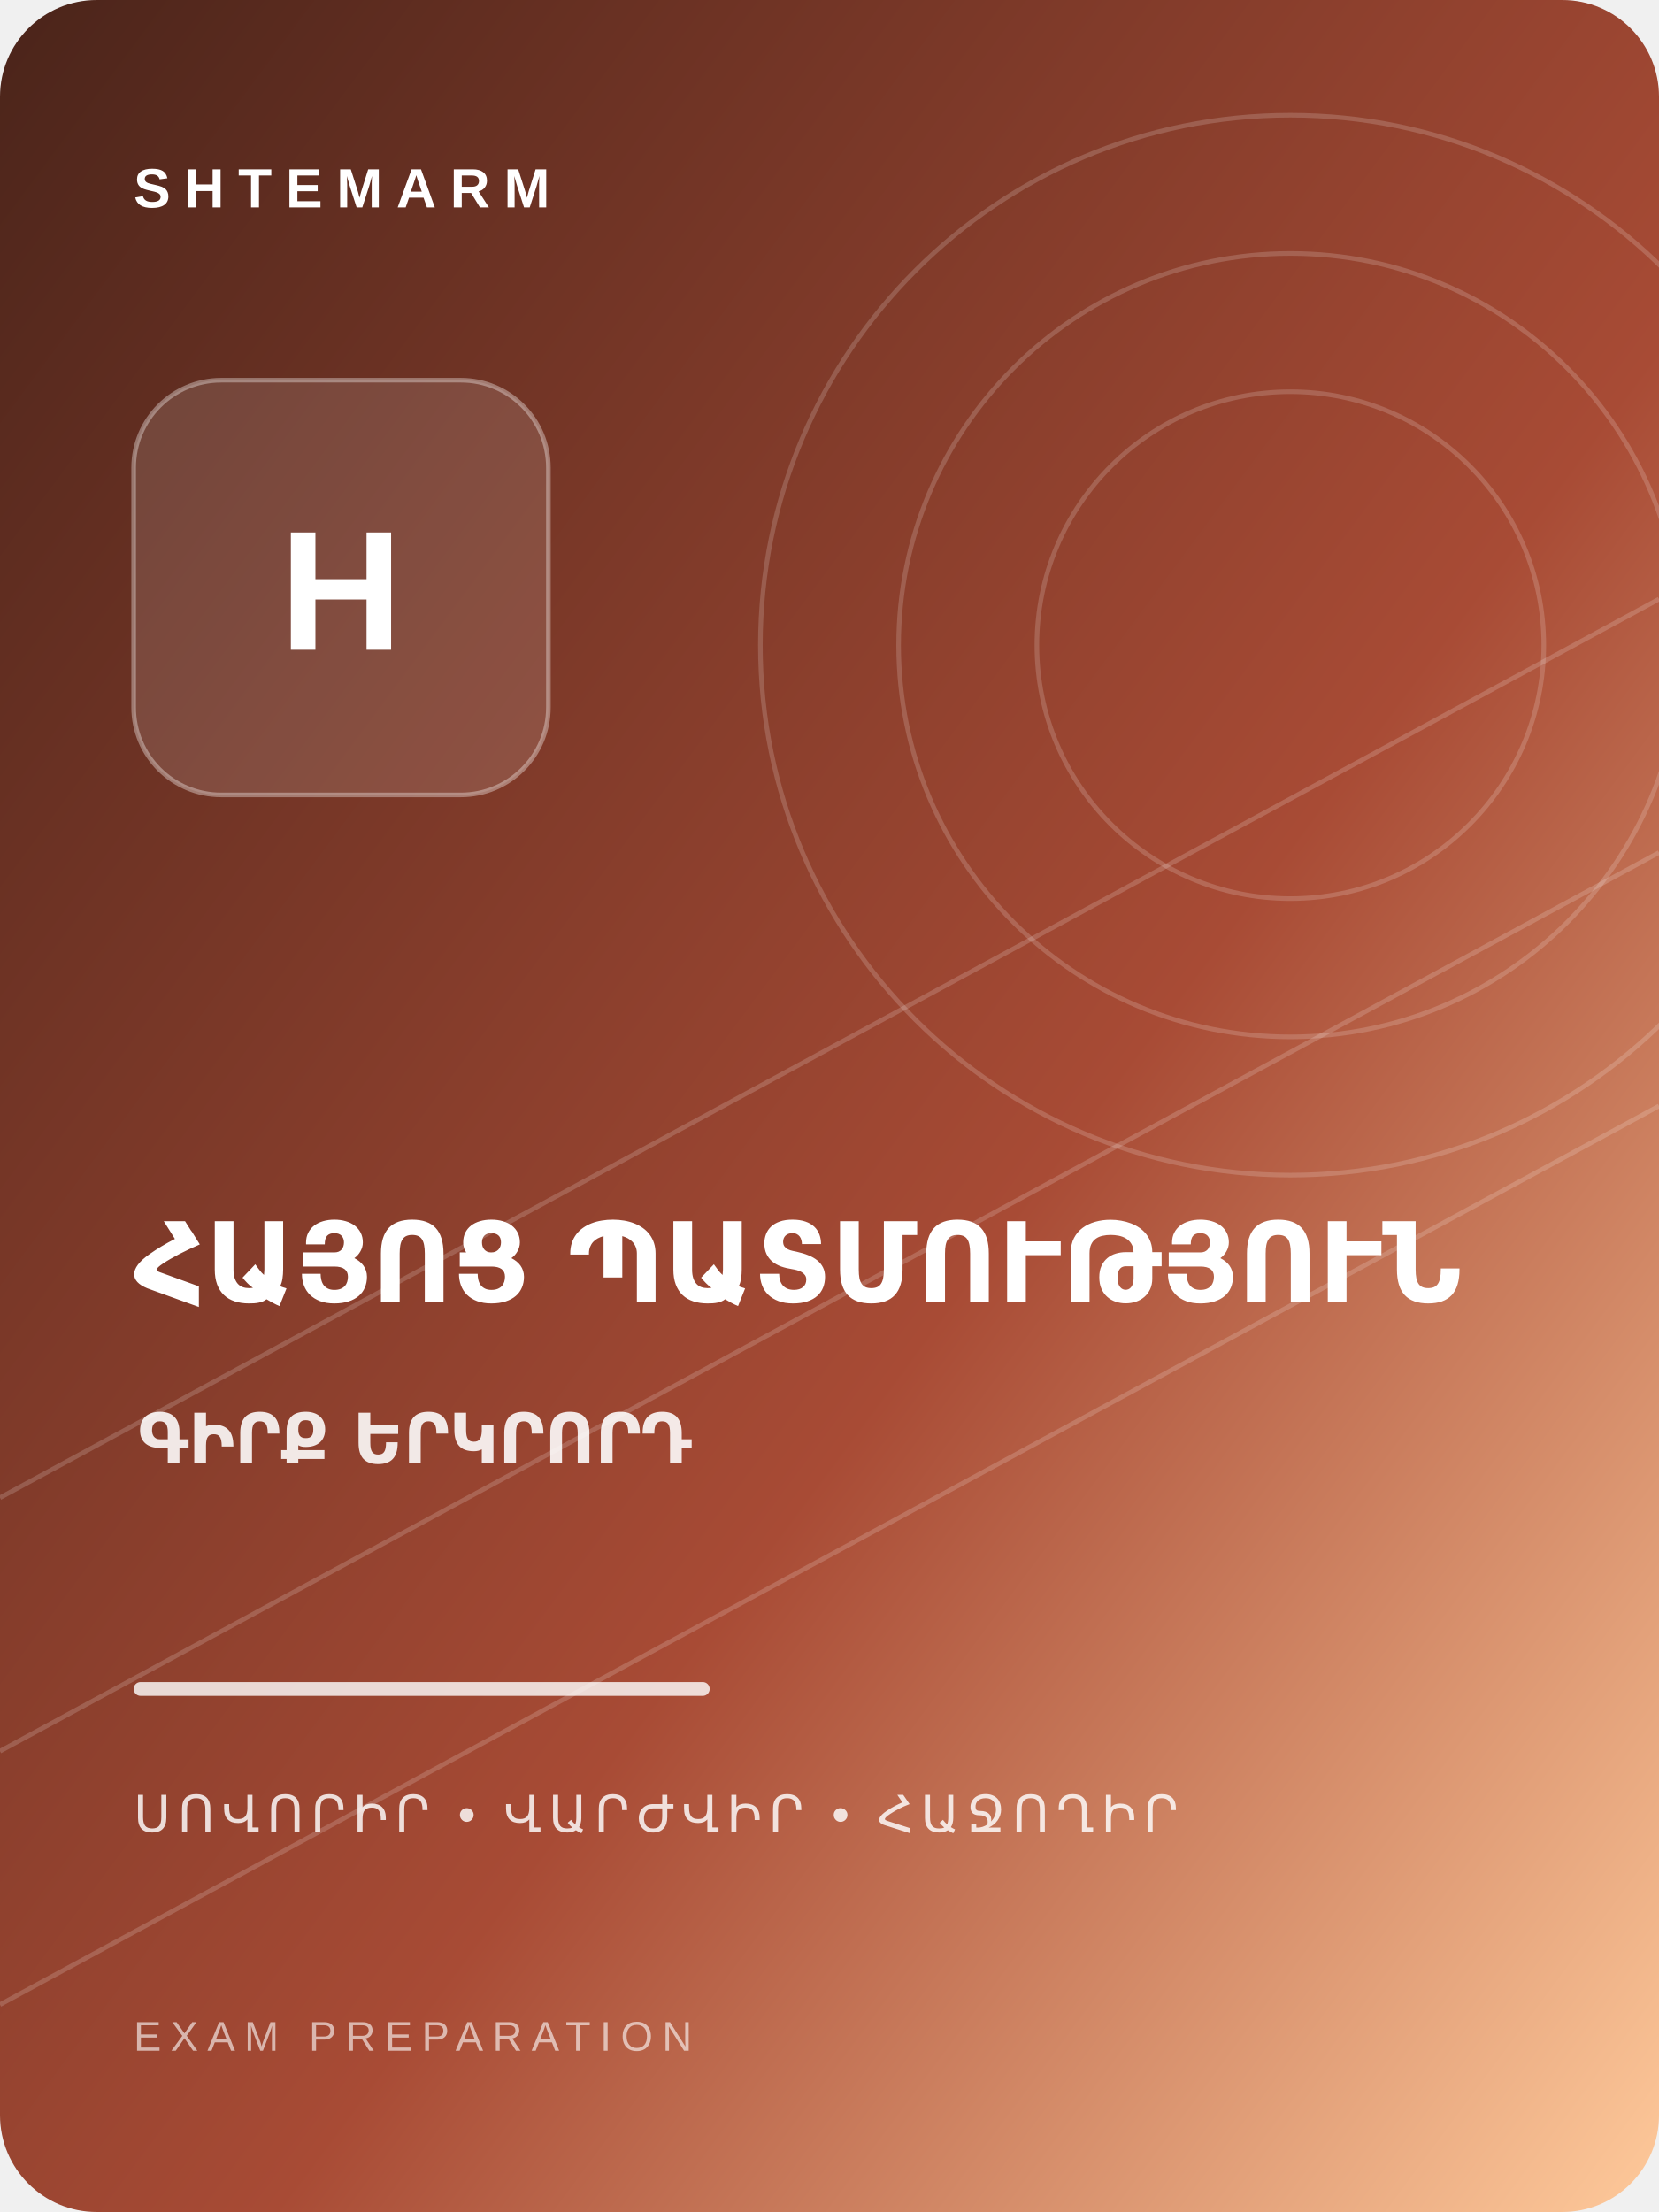
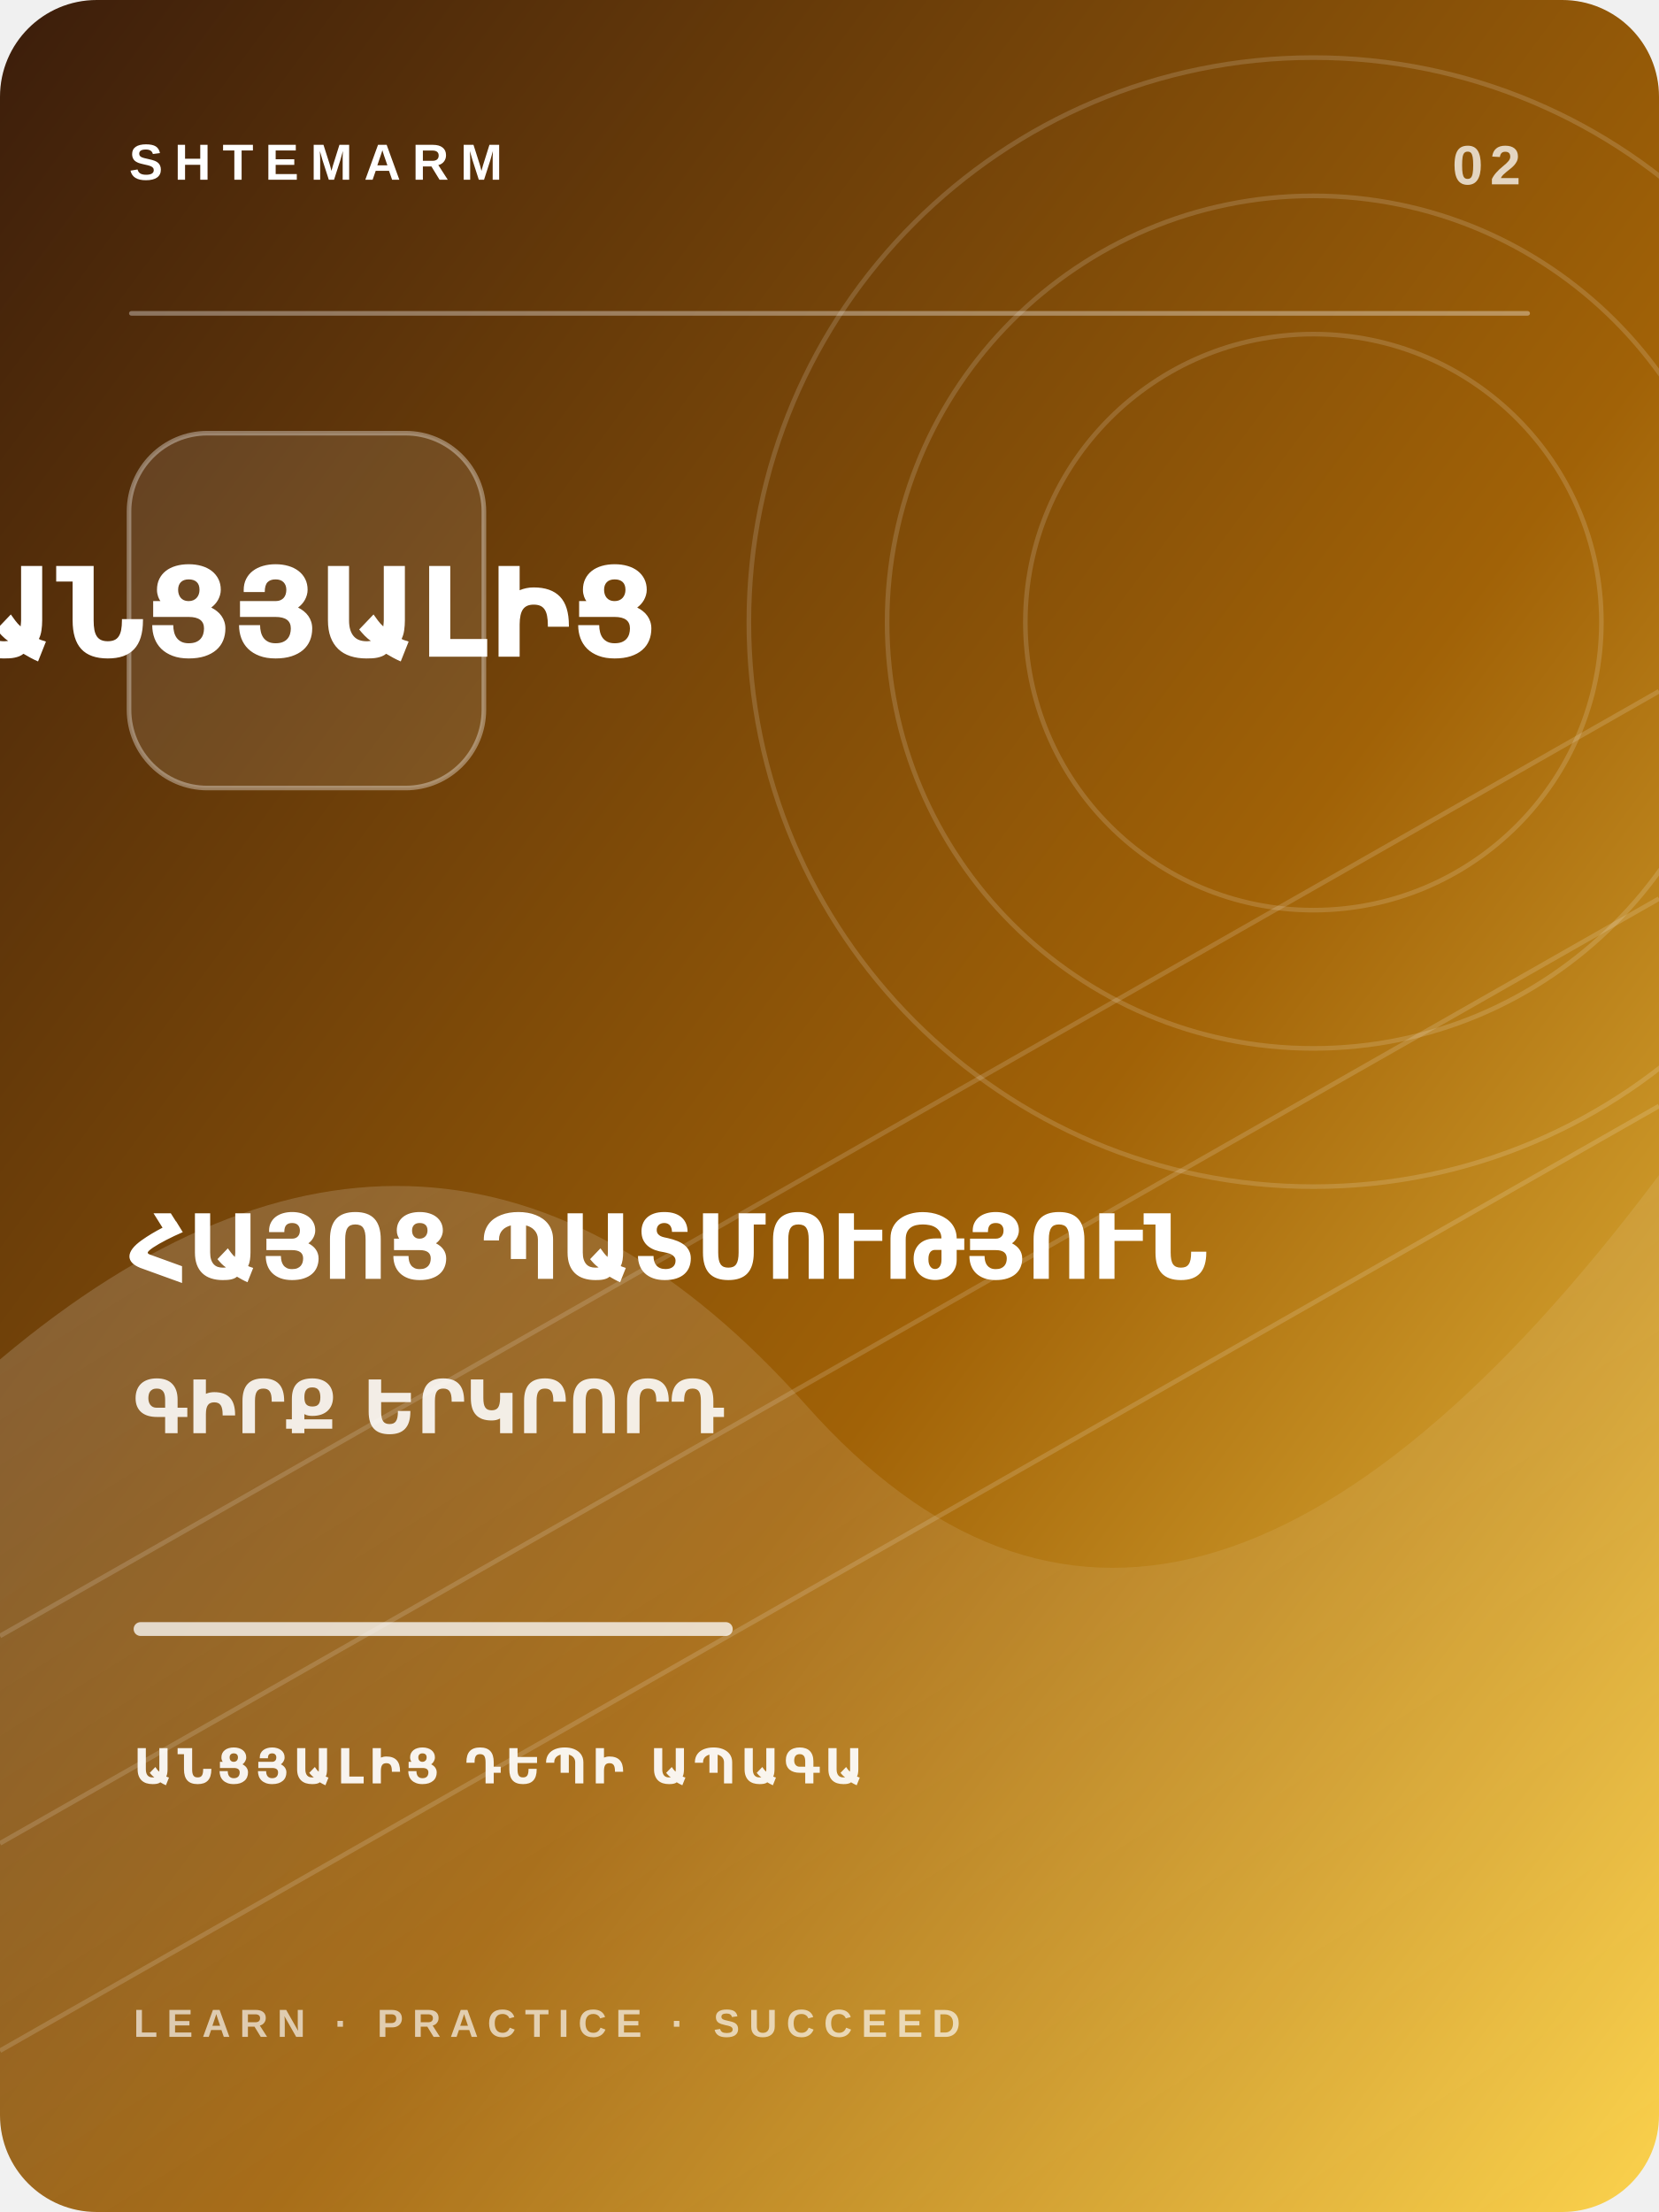
- <svg xmlns="http://www.w3.org/2000/svg" width="720" height="960" viewBox="0 0 720 960">
+ <svg xmlns="http://www.w3.org/2000/svg" width="720" height="960" viewBox="0 0 720 960" role="img" aria-label="ՀԱՅՈՑ ՊԱՏՄՈՒԹՅՈՒՆ ԳԻՐՔ ԵՐԿՐՈՐԴ">
  <defs>
-     <linearGradient id="g" x1="0" y1="0" x2="1" y2="1">
-       <stop stop-color="#4a241a" />
-       <stop offset=".58" stop-color="#a84b35" />
-       <stop offset="1" stop-color="#ffca9b" />
+     <linearGradient id="bg" x1="0" y1="0" x2="1" y2="1">
+       <stop stop-color="#3B1D0B" />
+       <stop offset=".58" stop-color="#A16207" />
+       <stop offset="1" stop-color="#FCD34D" />
+     </linearGradient>
+     <linearGradient id="shine" x1="0" y1="0" x2="1" y2="1">
+       <stop stop-color="#fff" stop-opacity=".18" />
+       <stop offset="1" stop-color="#fff" stop-opacity="0" />
    </linearGradient>
  </defs>
-   <rect width="720" height="960" rx="42" fill="url(#g)" />
-   <g fill="none" stroke="#fff" stroke-opacity=".17" stroke-width="2">
-     <circle cx="560" cy="280" r="230" />
-     <circle cx="560" cy="280" r="170" />
-     <circle cx="560" cy="280" r="110" />
-     <path d="M0 650L720 260M0 760L720 370M0 870L720 480" />
+   <rect width="720" height="960" rx="42" fill="url(#bg)" />
+   <path d="M0 590 Q190 430 350 610 T720 510 V960 H0Z" fill="url(#shine)" />
+   <g fill="none" stroke="#fff" stroke-opacity=".15" stroke-width="2">
+     <circle cx="570" cy="270" r="245" />
+     <circle cx="570" cy="270" r="185" />
+     <circle cx="570" cy="270" r="125" />
+     <path d="M0 710L720 300M0 800L720 390M0 890L720 480" />
  </g>
-   <text x="58" y="90" fill="#fff" font-family="Arial,sans-serif" font-size="24" font-weight="700" letter-spacing="6">SHTEMARM</text>
-   <rect x="58" y="165" width="180" height="180" rx="38" fill="#ffffff" fill-opacity=".12" stroke="#ffffff" stroke-opacity=".35" stroke-width="2" />
-   <text x="148" y="282" text-anchor="middle" fill="#fff" font-family="Arial,sans-serif" font-size="74" font-weight="800">H</text>
-   <text x="58" y="565" fill="#fff" font-family="Arial,sans-serif" font-size="48" font-weight="800">ՀԱՅՈՑ ՊԱՏՄՈՒԹՅՈՒՆ</text>
-   <text x="60" y="635" fill="#fff" fill-opacity=".88" font-family="Arial,sans-serif" font-size="30" font-weight="600">ԳԻՐՔ ԵՐԿՐՈՐԴ</text>
-   <rect x="58" y="730" width="250" height="6" rx="3" fill="#fff" fill-opacity=".8" />
-   <text x="58" y="795" fill="#fff" fill-opacity=".82" font-family="Arial,sans-serif" font-size="22" letter-spacing="3">ՍՈՎՈՐԻՐ • ՎԱՐԺՎԻՐ • ՀԱՋՈՂԻՐ</text>
-   <text x="58" y="890" fill="#fff" fill-opacity=".6" font-family="Arial,sans-serif" font-size="18" letter-spacing="4">EXAM PREPARATION</text>
+   <text x="56" y="78" fill="#fff" font-family="Arial,sans-serif" font-size="22" font-weight="800" letter-spacing="5">SHTEMARM</text>
+   <text x="660" y="80" text-anchor="end" fill="#fff" fill-opacity=".75" font-family="Arial,sans-serif" font-size="24" font-weight="800" letter-spacing="3">02</text>
+   <rect x="56" y="135" width="608" height="2" rx="1" fill="#fff" fill-opacity=".35" />
+   <rect x="56" y="188" width="154" height="154" rx="34" fill="#fff" fill-opacity=".10" stroke="#fff" stroke-opacity=".35" stroke-width="2" />
+   <text x="133" y="285" text-anchor="middle" fill="#fff" font-family="Arial,sans-serif" font-size="54" font-weight="800">ԱՆՑՅԱԼԻՑ</text>
+   <text x="56" y="555" fill="#fff" font-family="Arial,sans-serif" font-size="39" font-weight="900">ՀԱՅՈՑ ՊԱՏՄՈՒԹՅՈՒՆ</text>
+   <text x="58" y="622" fill="#fff" fill-opacity=".88" font-family="Arial,sans-serif" font-size="32" font-weight="700">ԳԻՐՔ ԵՐԿՐՈՐԴ</text>
+   <rect x="58" y="704" width="260" height="6" rx="3" fill="#fff" fill-opacity=".75" />
+   <text x="58" y="774" fill="#fff" fill-opacity=".92" font-family="Arial,sans-serif" font-size="21" font-weight="700" letter-spacing="2">ԱՆՑՅԱԼԻՑ ԴԵՊԻ ԱՊԱԳԱ</text>
+   <text x="58" y="884" fill="#fff" fill-opacity=".65" font-family="Arial,sans-serif" font-size="17" font-weight="700" letter-spacing="4">LEARN · PRACTICE · SUCCEED</text>
</svg>
